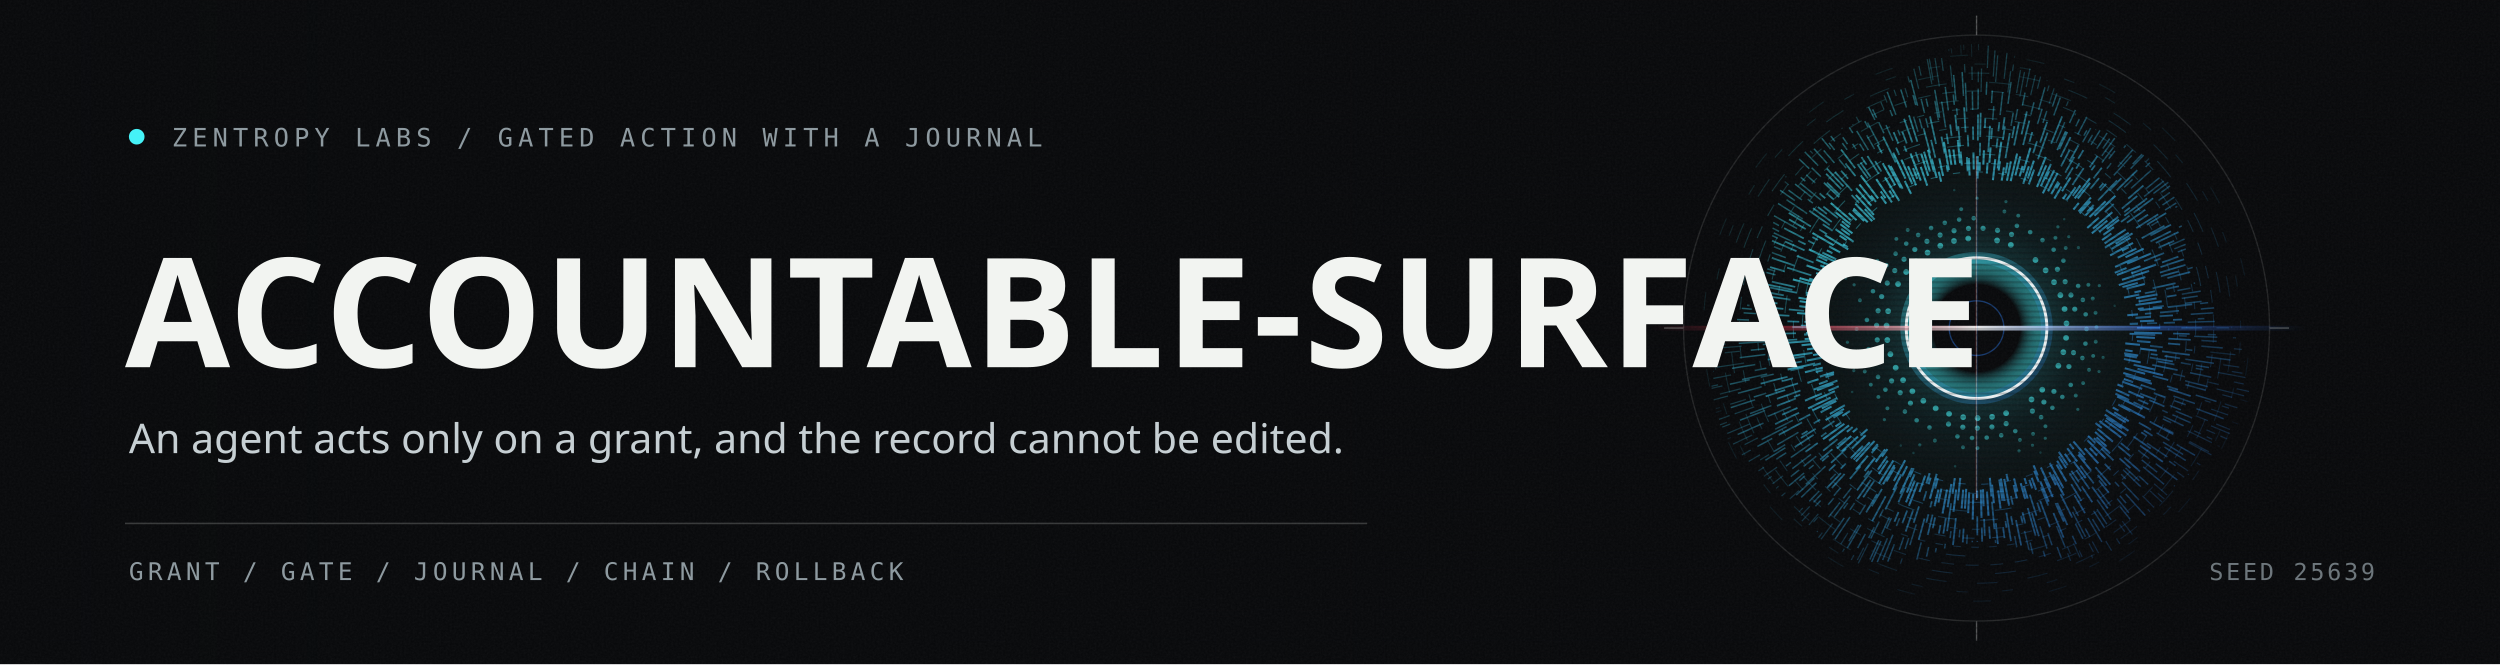
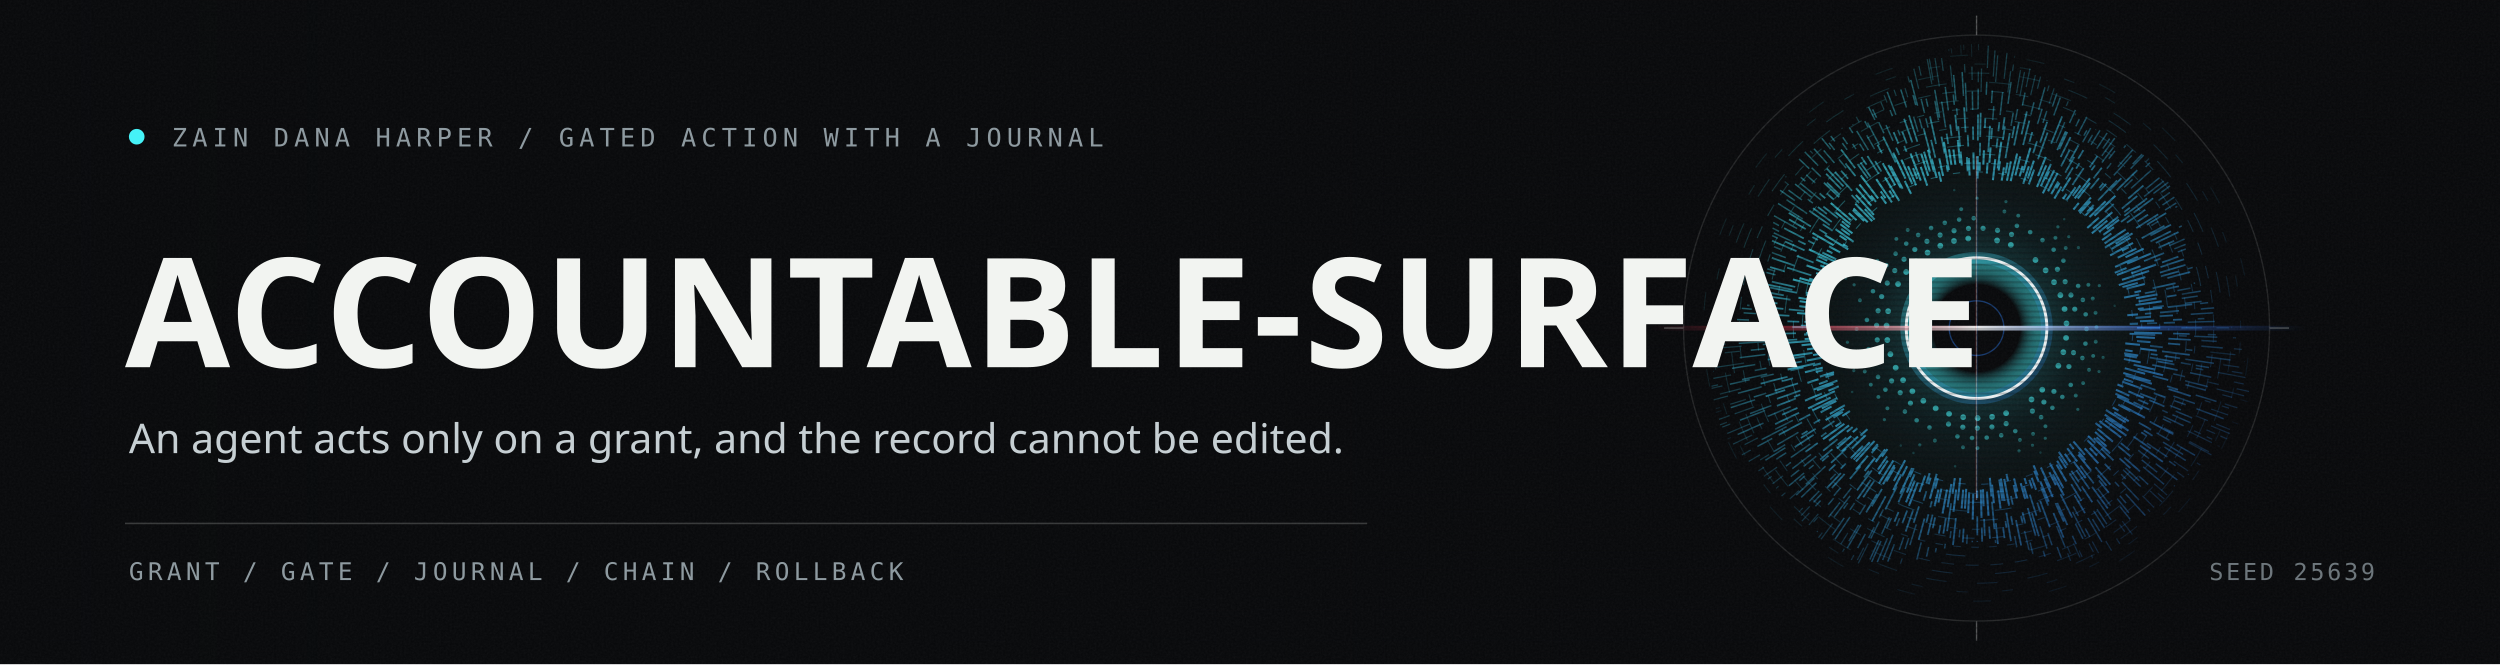
<svg xmlns="http://www.w3.org/2000/svg" viewBox="0 0 1280 340" width="1280" height="340" role="img" aria-label="accountable-surface: An agent acts only on a grant, and the record cannot be edited.">
  <defs>
    <radialGradient id="halo">
      <stop offset="0" stop-color="#45F2F7" stop-opacity="0.34" />
      <stop offset="0.4" stop-color="#45F2F7" stop-opacity="0.08" />
      <stop offset="1" stop-color="#07080A" stop-opacity="0" />
    </radialGradient>
    <radialGradient id="core">
      <stop offset="0" stop-color="#FFFFFF" />
      <stop offset="0.36" stop-color="#FFFFFF" stop-opacity="0.92" />
      <stop offset="0.74" stop-color="#45F2F7" stop-opacity="0.6" />
      <stop offset="1" stop-color="#45F2F7" stop-opacity="0" />
    </radialGradient>
    <radialGradient id="pupil">
      <stop offset="0" stop-color="#07080A" />
      <stop offset="0.62" stop-color="#07080A" />
      <stop offset="1" stop-color="#45F2F7" stop-opacity="0.3" />
    </radialGradient>
    <linearGradient id="ray" x1="0" y1="0" x2="1" y2="1">
      <stop offset="0" stop-color="#45F2F7" />
      <stop offset="1" stop-color="#2261BF" />
    </linearGradient>
    <linearGradient id="flare" x1="0" y1="0" x2="1" y2="0">
      <stop offset="0" stop-color="#FF3B57" stop-opacity="0" />
      <stop offset="0.22" stop-color="#FF3B57" stop-opacity="0.42" />
      <stop offset="0.5" stop-color="#FFFFFF" stop-opacity="0.9" />
      <stop offset="0.78" stop-color="#3B7BFF" stop-opacity="0.42" />
      <stop offset="1" stop-color="#3B7BFF" stop-opacity="0" />
    </linearGradient>
    <linearGradient id="veil" x1="0" y1="0" x2="1" y2="0">
      <stop offset="0" stop-color="#07080A" stop-opacity="0.96" />
      <stop offset="0.4" stop-color="#07080A" stop-opacity="0.86" />
      <stop offset="0.64" stop-color="#07080A" stop-opacity="0" />
    </linearGradient>
    <pattern id="scan" width="4" height="3" patternUnits="userSpaceOnUse">
      <rect width="4" height="1" fill="#07080A" />
    </pattern>
    <filter id="grain" x="0" y="0" width="100%" height="100%">
      <feTurbulence type="fractalNoise" baseFrequency="0.9" numOctaves="3" seed="3070" result="n" />
      <feColorMatrix in="n" type="saturate" values="0" />
    </filter>
  </defs>
  <rect width="1280" height="340" fill="#07080A" />
  <g>
    <circle cx="1012" cy="168" r="80" fill="none" stroke="url(#ray)" stroke-width="0.55" stroke-dasharray="3.74 7.94" stroke-dashoffset="20.59" opacity="0.38" />
    <circle cx="1012" cy="168" r="84.6" fill="none" stroke="url(#ray)" stroke-width="0.55" stroke-dasharray="3.65 10.02" stroke-dashoffset="3.95" opacity="0.37" />
    <circle cx="1012" cy="168" r="89.2" fill="none" stroke="url(#ray)" stroke-width="0.55" stroke-dasharray="6.87 11.02" stroke-dashoffset="24.11" opacity="0.36" />
    <circle cx="1012" cy="168" r="93.8" fill="none" stroke="url(#ray)" stroke-width="0.55" stroke-dasharray="8.68 14.21" stroke-dashoffset="8" opacity="0.35" />
    <circle cx="1012" cy="168" r="98.4" fill="none" stroke="url(#ray)" stroke-width="0.55" stroke-dasharray="9.12 12.54" stroke-dashoffset="29.68" opacity="0.33" />
    <circle cx="1012" cy="168" r="103" fill="none" stroke="url(#ray)" stroke-width="0.55" stroke-dasharray="3.89 7.44" stroke-dashoffset="9.73" opacity="0.32" />
    <circle cx="1012" cy="168" r="107.6" fill="none" stroke="url(#ray)" stroke-width="0.55" stroke-dasharray="5.83 9.03" stroke-dashoffset="8.26" opacity="0.3" />
    <circle cx="1012" cy="168" r="112.2" fill="none" stroke="url(#ray)" stroke-width="0.55" stroke-dasharray="3.89 5.33" stroke-dashoffset="9.34" opacity="0.27" />
    <circle cx="1012" cy="168" r="116.8" fill="none" stroke="url(#ray)" stroke-width="0.55" stroke-dasharray="10.02 32.73" stroke-dashoffset="24.56" opacity="0.25" />
    <circle cx="1012" cy="168" r="121.4" fill="none" stroke="url(#ray)" stroke-width="0.55" stroke-dasharray="6.54 6.04" stroke-dashoffset="11.62" opacity="0.23" />
    <circle cx="1012" cy="168" r="126" fill="none" stroke="url(#ray)" stroke-width="0.55" stroke-dasharray="10.74 21.76" stroke-dashoffset="17.26" opacity="0.2" />
    <circle cx="1012" cy="168" r="130.6" fill="none" stroke="url(#ray)" stroke-width="0.55" stroke-dasharray="10.56 15.5" stroke-dashoffset="14.03" opacity="0.17" />
    <circle cx="1012" cy="168" r="135.2" fill="none" stroke="url(#ray)" stroke-width="0.55" stroke-dasharray="5.67 17.62" stroke-dashoffset="15.94" opacity="0.14" />
    <circle cx="1012" cy="168" r="139.8" fill="none" stroke="url(#ray)" stroke-width="0.55" stroke-dasharray="9.27 30.11" stroke-dashoffset="24.17" opacity="0.11" />
    <path d="M1148.95 185.15L1149.47 185.21M1147.17 204.61L1150.74 205.57M1142.74 215.93L1146.01 217.13M1135.38 228.06L1136.53 228.62M886.31 223.99L884.58 224.75M881.34 210.25L878.52 211.17M880.57 208.64L878.54 209.27M997.85 26.21L997.74 25.13M999.25 27.33L999.01 24.71M1004.13 28.17L1003.85 23.19M1005.5 25.58L1005.38 22.95M1009.52 29L1009.41 22.64M1012.98 25.71L1013 22.57M1031.38 29.63L1031.53 28.57" stroke="url(#ray)" stroke-width="0.5" opacity="0.13" />
    <path d="M1134.82 167.89L1141.21 167.88M1143.23 172.92L1144.84 172.98M1143.76 178.58L1147.79 178.91M1131.69 180.28L1144.52 181.59M1138.26 186.75L1146.5 187.97M1142.66 190.18L1148.13 191.11M1135.57 190.7L1149.64 193.29M1143.72 195.54L1148.79 196.6M1130.2 195.5L1135.98 196.85M1145.18 198.99L1151.51 200.46M1134.88 199.08L1148.93 202.64M1137.85 202.08L1142.88 203.45M1139.09 206.81L1145.5 208.77M1128.77 205.03L1131.8 205.99M1137.6 207.83L1141.25 208.99M1132.14 209.47L1140.76 212.45M1124.23 212.89L1130.41 215.37M1134.69 217.08L1141.71 219.89M1132.04 218.02L1141.66 222.03M1129.7 220.06L1134.14 222.02M1136.81 223.2L1140.31 224.75M1123.38 220.55L1126.8 222.16M1129.83 223.59L1132.59 224.9M1120.09 220.62L1132.45 226.63M1120.96 226.01L1130.95 231.33M1120.6 226.62L1132.25 232.91M1124.81 236.98L1126.61 238.09M1112.99 236.19L1120.3 241.12M1120.15 242.76L1120.64 243.1M1114.72 241.74L1118.33 244.33M1113.01 248.56L1113.54 248.99M1102.93 247.67L1109.51 253.44M1104.82 252.53L1108.16 255.57M1100.85 251.35L1106.92 257.04M1096.98 253.87L1102.84 259.8M1099.62 260.75L1100.83 262.03M1095.46 269.2L1095.47 269.2M1086.64 266.88L1091.76 273.66M1085.23 268.6L1087.84 272.19M1083.63 275.76L1085.4 278.42M1078.18 277.05L1081.15 281.94M1071.26 277.24L1074.47 283.16M1069.58 278.31L1071.81 282.59M1070.79 284.37L1071.52 285.8M1064.55 281.9L1066.07 285.19M1061.68 278.17L1064.97 285.45M1058.44 279.72L1060.03 283.53M1058.62 283.28L1060.18 287.14M984.2 285.83L984.16 286.02M973.93 285.85L973.02 288.65M956.52 278.29L951.4 288.46M954.21 280.42L950.97 286.72M949.16 284.25L947.85 286.67M944.3 280.97L943.34 282.57M946.1 272.87L942.49 278.61M938.28 268.07L932.35 276.13M933.01 272.74L931.08 275.3M930.65 271.87L930.26 272.36M930.66 264.81L928.51 267.37M930.93 263.16L926.16 268.76M926.35 262.66L922.56 266.85M926.63 259.25L922.19 263.99M923.06 260.07L921.03 262.17M921.04 251.19L916.33 255.5M914.13 252.26L912.15 253.96M910.63 249.02L909.36 250.03M912.87 243.61L907.54 247.67M907.12 243.86L905.11 245.31M909.88 239.17L903.12 243.89M903.18 239.23L900.35 241.08M905.71 232.73L901.17 235.49M901.12 232.85L895.31 236.25M896.38 230.43L891.86 232.87M890.45 231.07L890.35 231.12M900.04 224.21L893.24 227.62M897.14 222.72L887.35 227.39M896.14 216.97L884.38 221.94M885.93 217.08L881.78 218.7M884.19 216.2L880.66 217.53M898.16 208.33L888.16 211.88M885.56 212.79L880.16 214.71M893.9 204.52L885.85 207.01M884.73 202.76L877.41 204.75M891.32 199.02L880.58 201.78M881.88 197.58L876.33 198.84M879.62 197.03L876.26 197.77M886.32 192L877.25 193.73M877.41 190.14L877.14 190.18M893 185.89L879.08 187.98M879.3 184.58L877.57 184.8M890.8 179.85L883.05 180.61M879.32 180.97L878.96 181.01M891.72 177.26L879.16 178.22M883.43 176.21L882.42 176.28M884.5 171.64L882.91 171.69M886.8 167.29L885.69 167.29M915.9 94.63L913.77 93M914.63 90.71L914.19 90.37M928.14 78.65L926.81 77.24M943.26 65.87L943.03 65.53M948.79 63.98L948.51 63.52M951.88 62.45L950.4 59.84M964.64 56.14L962.99 52.24M966.15 52.45L964.62 48.61M970.85 49.13L969.75 45.97M976.77 49.78L975.37 45.1M977.7 42.21L976.84 39.05M982.37 45.5L979.87 35.17M983.59 38.75L982.5 33.78M989.1 43.1L986.75 30.23M989.73 41.08L987.81 30.1M992.95 44.27L990.71 29.76M994.92 36.34L994.07 29.78M999.68 44.51L998.58 33.47M1006.03 37.1L1005.83 32.79M1009.74 40.97L1009.61 34.1M1012.86 42.12L1012.9 36.67M1014.31 47.1L1014.54 35.09M1017.52 34.81L1018 23.37M1020.54 39.26L1021.43 25.84M1021.77 41.94L1022.83 28.36M1026.12 40.37L1027.6 27.08M1028.03 47.3L1029.5 36.27M1030.43 36.41L1030.9 33.04M1032.49 47.62L1034.49 35.87M1034.18 49.43L1036.54 36.83M1037.41 44.59L1039.37 35.06M1039.69 48.75L1042.08 38.48M1043.16 45.49L1044.76 39.2M1048.02 41.21L1048.09 40.96M1048.25 46.66L1049.11 43.78M1049.15 53.11L1051.73 45.14M1057.95 54.29L1058.96 51.79M1062.4 58.98L1062.83 58.04M1098.61 82.87L1100.31 81.19" stroke="url(#ray)" stroke-width="0.64" opacity="0.27" />
    <path d="M1116.86 167.91L1127.39 167.9M1130.38 171.31L1134.52 171.42M1115.59 171.88L1119.61 172.03M1123.39 172.18L1135.28 172.62M1127.13 174.33L1134.96 174.76M1127.08 177.24L1138.06 178.12M1119.34 179.01L1122.53 179.34M1129.61 182.73L1142.03 184.28M1118.87 183.87L1133.56 186.05M1116.52 185.74L1121.73 186.63M1124.23 187.05L1131.02 188.2M1124.21 188.62L1128.07 189.33M1121.28 190.85L1132.19 193.13M1112.71 191.43L1118.75 192.84M1118.74 195L1130.45 197.96M1118.92 196.96L1129.23 199.75M1124.21 202.27L1134.84 205.51M1112.79 202.79L1123.81 206.6M1113.23 205.11L1119.11 207.27M1124.59 209.28L1138.49 214.37M1110.96 207.59L1116.66 209.87M1113.92 210.47L1122.38 214M1107.11 210.07L1109.88 211.29M1112.28 212.35L1121.62 216.49M1107.75 213.17L1117.99 218.01M1107.38 214.43L1111.65 216.51M1107.96 219.09L1112.74 221.63M1104.15 221.65L1110.79 225.52M1114.43 227.64L1123.86 233.13M1107.44 226.36L1117.78 232.69M1108.21 228.88L1119.1 235.77M1099.24 226.91L1109.69 233.96M1110.63 236.17L1113.92 238.45M1094.79 230.6L1100.33 234.79M1103.71 237.35L1114.81 245.74M1096.57 235.46L1104.47 241.75M1097.32 239.04L1108.01 247.95M1095.28 243.84L1099.89 248.04M1088.31 239.59L1095.39 246.22M1087.03 240.47L1096.05 249.18M1086.05 242.83L1088.38 245.18M1086.35 246.7L1095.18 256.05M1082.84 246.71L1085.02 249.13M1088.37 252.86L1098.39 263.98M1085.35 253.82L1088.57 257.59M1083.99 255.29L1089.97 262.54M1085.45 259.43L1090.64 265.88M1074.2 250.4L1080.59 258.87M1073.66 255.79L1080.92 266.13M1073.65 260.74L1078.71 268.36M1071.92 261.55L1077.57 270.37M1071.34 265.77L1075.06 271.9M1068.97 265.19L1076.16 277.45M1061.53 259.31L1064.16 264.16M1067.62 270.53L1069.95 274.84M1061.12 262.1L1067.77 274.84M1062.62 268.2L1066.51 275.9M1061.05 274.3L1063.03 278.61M1052.98 269.34L1057.38 280.22M1053.27 280.03L1055.41 285.83M1048.48 272.92L1050.67 279.23M1044.43 269.45L1048.08 280.89M1046.15 282.03L1047.06 285.08M1039.38 277.76L1040.81 283.5M1036.56 271.84L1038.82 281.4M1031.53 274.48L1032.59 280.21M1021.62 276.47L1021.76 278M1012.39 276.97L1012.39 277.48M1009.81 276.85L1009.8 277.64M1007.22 273.66L1007 278.42M1003.47 271.12L1003.14 275.14M998.91 271.93L998.46 275.5M995.99 278.4L995.63 280.84M991.35 280.63L990.94 282.83M987.47 280.1L986.39 285.04M983.66 277.69L981.39 286.47M981.11 268.48L977.84 279.12M977.25 275.58L975.46 281.1M974.66 275.13L972.43 281.54M969.9 278.67L966.52 287.55M972.59 265.3L970.94 269.36M969.16 273.76L963.91 286.71M966.34 275.62L961.17 287.79M968.38 265.2L965.94 270.63M963.09 276.99L958.29 287.69M967.44 264.67L963.35 273.54M961.99 276.51L957.42 286.42M962.15 267.09L957.82 275.7M964.26 260.88L962.18 264.92M959.6 269.94L956.76 275.46M955.05 273.35L951.13 280.59M952.8 268.67L945.81 280.57M951.62 268.76L946.65 277.05M955.22 258.35L951.99 263.49M947.21 264.67L939.51 276.16M949.5 257.63L947.12 261.05M944.24 265.18L938.11 273.96M946.02 257.57L943.93 260.41M947.23 253.89L938.99 264.81M947.91 249.84L943.7 255.2M942.12 257.22L936.19 264.79M938.84 255.07L935.97 258.49M942.29 249.82L938.94 253.75M932.14 256.27L929.5 259.18M932.78 252.68L928.52 257.23M939.89 242.65L937.08 245.55M931.44 251.39L926.36 256.65M930 247.15L922.23 254.65M929.03 244.81L919.67 253.48M934.67 238.72L924.6 247.93M924.13 243.64L921.27 246.1M928.57 238.1L926.15 240.13M923.69 242.2L915.93 248.72M929.92 233.6L923.43 238.79M921.2 240.58L916.88 244.02M927.24 232.65L917.66 239.96M916.96 236.74L914.4 238.6M926.88 227.32L916.86 234.31M914.56 231.78L909.49 235.1M914.12 229.23L903.89 235.62M914.04 227.66L908.03 231.32M920.8 221.34L909.93 227.7M907.37 224.5L899.75 228.61M914.74 218.47L901.95 225.1M917.93 215.23L908.93 219.75M902.91 216.59L889.66 222.49M916.85 208.21L904.99 213.23M903.74 210.15L890.86 215.16M906.98 207.6L895.99 211.75M898.58 204.68L886.14 208.7M904.31 201.3L897.92 203.28M901.97 198.05L889.77 201.38M908.11 191.61L901.47 193.12M895.84 194.4L885.7 196.71M904.82 191.51L891.94 194.33M904.37 188.55L898.41 189.69M898.71 186.63L886.77 188.6M903.88 181.51L890.7 183.16M903.51 178.61L896.41 179.3M907.65 176.03L902.51 176.43M903.72 174.92L890.23 175.78M894.55 172.4L884.06 172.8M903.2 171.11L892.54 171.41M895.32 166.41L887.63 166.3M895.47 163.84L889.35 163.62M898.99 160.56L892.74 160.15M909.07 159.32L903.88 158.88M896.92 158.29L891.78 157.86M895.77 156.43L894.48 156.3M900.75 151.04L898.32 150.67M909.05 140.73L904.4 139.5M909.01 138.85L904.85 137.67M914.3 131.91L907.2 129.29M911.73 127.69L908.27 126.3M910.25 121.97L907.3 120.63M917.92 123.81L908.15 119.22M910.9 118.45L907.58 116.82M910.86 115.47L907.87 113.92M920.13 117.04L908.31 110.48M922.98 112.1L910.35 104.17M925.29 109.39L914.71 102.23M918.96 102.71L911.42 97.42M922.59 102.41L915.72 97.38M928.2 104.02L925.57 102.01M927.54 100.97L919.05 94.22M932.35 102.49L921.81 93.82M924.34 92.77L921.97 90.74M929.4 93.64L924.8 89.5M926.34 86.35L921.16 81.41M932.3 90.47L927.57 85.87M930.93 84.83L924.04 77.76M935.48 83.58L928.74 76.14M939.24 83.42L933.75 77.03M945.24 86.11L941.55 81.58M937.25 76.3L932.75 70.78M939.33 76.76L936.46 73.15M939.46 72.39L937.36 69.62M945.73 76.67L943.28 73.29M945.94 73.77L943.5 70.29M950.28 76.3L948.51 73.66M954.37 77.11L952.14 73.61M948.63 68.07L946.84 65.24M956.6 76.83L950.62 67M959.75 76.28L955.74 69.23M956.33 64.99L954.76 62.08M962.23 74.22L956.17 62.8M959.94 61.34L956.72 54.74M964.58 68.21L961.92 62.62M960.82 60.3L958.78 56M969.24 72.15L965.63 64.06M972.87 69.4L971.71 66.47M968.93 59.47L967.7 56.37M970.68 58.72L966.26 47.02M976.12 55.03L973.18 45.77M982.02 67.41L979.74 59.74M984.12 65.77L982.72 60.64M980.86 53.82L979.44 48.6M981.82 54.16L978.3 40.92M987.16 65.32L985.99 60.48M985.36 57.89L983.61 50.63M987.08 54.65L986.18 50.52M992.48 61.51L990.66 51.57M993.11 60.32L990.58 45.93M996.17 65.23L994.13 51.95M997.54 56.55L995.98 44.49M1000.59 53.68L1000.06 48.38M1002.11 58.95L1001.79 55.39M1001.44 51.51L1000.25 38.39M1005.31 49.15L1004.62 36.83M1006.94 57.18L1006.27 42.34M1010.01 56.33L1009.84 46.85M1012.77 55.9L1012.84 45.36M1016.95 48.62L1017.23 41.91M1019.64 52.75L1020.07 46.31M1020.26 61.5L1020.82 54.28M1024.07 58.9L1025.37 47.22M1028.09 53.13L1029.66 41.92M1029.63 64.41L1030.77 57.7M1031.95 61.36L1032.99 55.83M1035.45 54.1L1036.82 47.43M1039.8 58.7L1041.41 52.37M1043.77 56.2L1047.01 44.76M1043.2 63.55L1045.55 55.7M1045.98 62.91L1047.95 56.84M1050.82 54.59L1053.13 47.84M1051.54 59.12L1054.88 49.94M1052.61 73.17L1057.14 62.58M1059.6 62.97L1062.62 56.3M1062.81 64.68L1064.6 61.03M1063.8 68.84L1068.5 59.85M1066.9 69.5L1068.46 66.69M1066.3 72.84L1070.41 65.63M1068.99 73.05L1071.37 69.08M1072.91 66.5L1073.04 66.3M1070.61 74.1L1075.23 66.7M1073.51 76.09L1078.85 68.12M1076.63 76.03L1080.16 71.02M1076.15 79.78L1082.74 70.73M1076.18 83.21L1082.11 75.36M1079.68 81.32L1082.82 77.3M1078.7 86.35L1080.92 83.63M1087.37 75.74L1088.36 74.52M1084.34 85.39L1091.92 76.74M1082.25 89.8L1091.42 79.59M1091.93 84L1096.76 78.92M1090.85 86.37L1097.53 79.45M1087.56 95.95L1091.85 91.85M1098.55 85.47L1100.74 83.38M1091.07 96.48L1101.36 87.18M1098.87 96.55L1105.7 90.94M1097.82 100.57L1107.83 92.7M1102.55 99.1L1110.18 93.3M1106.62 98.45L1111.04 95.2M1105.13 102.68L1111 98.56M1107.18 104.98L1113.28 100.94M1108.48 107.55L1114.26 103.93M1113.77 106.21L1114.74 105.62M1101.52 115.46L1105.12 113.34M1115.08 107.5L1115.14 107.46M1115.65 116.35L1117.06 115.65M1110.62 125.78L1118.51 122.4M1113.28 127.42L1119.03 125.11M1115.03 129.02L1119.14 127.46M1120.24 137.61L1122.67 136.93M1123.14 145.03L1123.88 144.88M1114.85 148.75L1121.52 147.5M1117.08 150.65L1126.75 149.05M1117.04 152.77L1125.24 151.59M1118.79 155.31L1127.23 154.3M1126.44 155.41L1130.55 154.96M1126.81 158.21L1133.65 157.63M1121.64 160.9L1133.22 160.15M1125.22 163.24L1128.62 163.1M1120.13 164.99L1133.94 164.6" stroke="url(#ray)" stroke-width="0.78" opacity="0.41" />
    <path d="M1112.62 170.81L1121.08 171.05M1110.22 173.4L1121.69 174.03M1110.01 175.87L1116.25 176.37M1100.78 177.11L1107.33 177.78M1106.95 179.89L1121.14 181.67M1101.17 181.24L1104.61 181.75M1108.27 182.29L1116.15 183.46M1100.67 183.05L1112.5 185.06M1104.65 185.02L1113.3 186.61M1101.94 186.8L1114.96 189.52M1102.19 192.43L1110.13 194.58M1109.51 197.78L1115.15 199.5M1110.26 199.16L1121.62 202.77M1096.11 197.03L1103.57 199.61M1102.74 201.27L1108.49 203.37M1095.69 201.48L1103.94 204.78M1100.43 204.85L1108.21 208.09M1094.69 204.57L1099.9 206.88M1092.36 205.91L1100.53 209.77M1100.61 215.83L1112.77 222.39M1095.06 216.36L1101.38 220.04M1097.61 220.35L1102.12 223.11M1096.31 221.36L1099.21 223.19M1092.34 223.53L1101.18 229.65M1095.68 228.07L1107.38 236.47M1085.83 226.89L1090.27 230.43M1084.49 228.36L1090.78 233.6M1087.64 234.28L1095.67 241.32M1085.19 234.65L1090.76 239.72M1075.84 229.66L1082.09 235.7M1077.63 237.47L1080.65 240.66M1072.88 239.23L1080.5 248.15M1073.96 243.12L1078.53 248.66M1074.66 245.99L1079.77 252.36M1065.14 238.39L1072.01 247.49M1071.14 249.24L1079.2 260.32M1063.04 240.67L1069.82 250.33M1060.54 241.02L1064.43 246.88M1065.87 249.03L1071.27 257.16M1059.59 242.3L1065.51 251.55M1060.47 247.87L1065.69 256.46M1062.13 253.52L1067.52 262.72M1054.94 252.99L1060.99 264.98M1053.29 257.49L1058.51 268.8M1052.41 257.6L1056.69 267.09M1051.34 262.65L1056.59 275.27M1044.93 249.44L1048.75 258.87M1044.58 256.43L1049.56 269.96M1043.06 257.35L1044.74 262.19M1039.25 253.26L1042.7 264.05M1040.38 262.79L1043.9 274.53M1038.2 260.1L1042.22 274.2M1035.52 262.29L1036.95 268.02M1034.73 264.09L1035.6 267.77M1029.63 253.93L1030.57 258.48M1032.18 266.33L1034.85 279.36M1029.66 264.27L1030.48 268.73M1027.26 262.49L1029.62 277.05M1026.81 266.77L1027.33 270.24M1025.55 269.85L1026.3 275.53M1021.86 267.83L1022.92 278.55M1019.88 256.88L1021.13 270.94M1018.46 269.61L1018.85 275.85M1015.87 265.7L1016.21 274.31M1014.67 270.08L1014.86 277.31M1012.35 264.33L1012.38 274.07M1005.39 270.6L1004.94 277.69M1001.43 265.28L999.93 279.11M998.98 257.73L996.92 271.96M996.26 265.36L994.97 273.28M993.51 268.84L992.7 273.22M990.8 264.85L989.57 270.49M989.48 263.49L987.02 273.91M989.1 256.64L988.29 259.76M987.37 263.33L986.25 267.67M985.35 265.48L982.37 276.38M986.32 251.53L984.84 256.36M982.52 259.25L979.78 267.73M979.5 261.26L975.7 272.14M976.49 261.35L974 267.9M972.05 262.14L969.93 267.16M975.28 249.83L971.98 257.19M971.24 249.03L965.31 260.81M965.45 254.11L958.58 266.81M963.58 250.34L958.35 259.24M961.1 252.93L955.48 262.32M959.61 246.16L953.95 254.61M957.82 245.7L950.97 255.52M958.39 240.78L950.8 251.08M956.89 241.08L954.4 244.38M952.55 238.75L947.12 245.21M944.44 242.67L937.93 249.86M942.54 242.24L935.5 249.77M945.07 237.29L942.45 239.99M939.73 237.76L936.42 240.95M945.19 229.84L937.47 236.99M936.2 233.26L932.91 236.08M945.33 224.02L940.85 227.79M938.21 230L931.94 235.27M940.8 224.91L933.44 230.79M930.69 226.81L924.38 231.37M935.14 221.57L932.38 223.49M939.22 215.64L933.12 219.63M928.59 222.59L918.9 228.93M929.65 219.51L922.08 224.24M925.46 220.7L922.44 222.54M931.96 214.81L928.61 216.77M922.64 216.25L910.74 222.68M926.87 212.17L921.19 215.12M921.13 211.3L908.87 217.14M920.31 208.84L912.48 212.33M919.49 204.02L909.78 207.8M921.71 202.05L918.53 203.25M921.85 199.94L909.79 204.21M914.01 199.69L904 202.93M920.59 196.27L908.62 199.97M918.04 193.66L912.2 195.25M915.26 192.87L901.46 196.41M923.42 188.13L916.69 189.66M922.54 185.08L915.49 186.43M923.74 182.52L909.78 184.81M910.92 183.2L905.04 184.08M915.43 180.07L911.42 180.57M916.44 177.34L910.17 177.95M920.19 173.86L913.42 174.3M912.84 171.72L899.31 172.22M919.56 170.64L909.18 170.94M909.04 167.42L895.82 167.34M911.37 166.63L907.88 166.58M921.23 164.76L915.17 164.54M909.41 164.34L900.67 164.02M916.18 161.69L910.16 161.3M923.68 159.2L915.86 158.43M913.1 158.15L898.27 156.67M910.07 155.33L901.61 154.28M916.73 153.48L906.93 151.98M913.28 151.16L900.63 149.01M919.88 149.9L906.31 147.23M917.71 148.37L903.93 145.51M919.16 146.93L907.18 144.21M913.88 138.99L906.29 136.74M927.41 141L914.98 137.03M918.85 136.03L907.17 132.02M928.53 134.44L919.96 131M919.83 128.6L907.3 123.24M923.92 128.15L913.96 123.65M924.47 125.1L920.71 123.26M928.88 124.83L925.82 123.24M923.55 122.06L913.5 116.84M930.8 122.95L927.96 121.38M924.55 117.31L915.97 112.33M927.2 115.96L915.84 108.99M935.42 119.91L931.44 117.42M938.29 118.17L933.25 114.77M936.8 115.23L926.36 107.91M937.87 113.62L928.26 106.58M935.35 109.48L930.74 105.96M941.03 111.67L933.54 105.73M934.54 101.52L931.62 99.02M938.96 102.25L935.39 99.04M941.65 100.94L933.82 93.48M942.04 99.94L935.35 93.44M942.69 96.89L934.97 88.97M951.87 103.94L948.01 99.82M943.89 95.44L935.33 86.32M948.25 97.67L939.49 88.01M946.22 91.53L942.63 87.36M950.04 90.2L944.88 83.73M949.87 86.12L942.63 76.57M956.37 91.32L951.06 84.01M957.82 90.72L952.55 83.2M955.72 84.38L953.06 80.43M961.91 89.01L956.12 79.87M963.27 87.82L960.05 82.52M963.64 78.52L961.26 74.12M970.6 83.17L964.14 69.93M972.43 79.29L970.75 75.54M971.97 73.46L969.52 67.68M976.16 77.69L974.97 74.7M976.24 73.42L973.99 67.47M982.57 82.98L980.78 77.82M979.08 72.91L974.88 60.79M981.72 72.66L977.41 59.06M988.3 78.63L984.88 65.72M990.89 80.73L988.69 71.62M991.27 73.69L988.18 59.63M995.62 78.66L994.02 69.9M997.47 73.68L996.67 68.42M999.26 69.76L998.47 63.71M1001.92 66.98L1001.1 58.73M1003.58 75.1L1002.63 64.63M1006.36 67.73L1005.64 54.93M1007.76 75.05L1007.48 69.02M1010.28 71.57L1010.16 64.79M1012.66 71.99L1012.75 58.6M1013.69 79.74L1013.81 73.07M1013.87 70.17L1014.11 57.71M1016.25 65.57L1016.47 60.31M1017.97 77.89L1018.87 64.37M1019.5 71.21L1019.94 65.58M1022.2 75.86L1022.75 70.87M1023.16 67.2L1023.67 62.57M1025.47 66.57L1026.34 60.01M1025.5 71.64L1026.47 64.69M1026.8 81.03L1029 68.13M1030.21 70.67L1031.35 64.56M1031.25 74.47L1033.68 62.71M1035.03 68.83L1037.76 57.06M1035.84 74.27L1039.02 61.76M1039.08 72.68L1040.52 67.61M1040.97 78.42L1042.96 72.26M1044.52 73L1048.14 62.42M1043.39 81.57L1048.37 67.86M1050.18 73.52L1055.8 59.62M1053.31 76.85L1057.67 67.23M1054.39 76.3L1058.43 67.56M1055.07 80.4L1060.11 70.17M1055.27 85.16L1059.62 76.85M1059.5 82.77L1064.14 74.45M1057.42 88.39L1062 80.36M1057.72 91.82L1061.37 85.74M1064.02 81.33L1066.69 76.88M1062.97 86.34L1064.68 83.6M1061.06 94.71L1066.83 86.08M1069.88 85.64L1073.87 79.96M1070.76 87.2L1072.66 84.6M1071.87 91.32L1076.13 85.87M1070.25 96.7L1074.72 91.21M1074.79 96.3L1076.88 93.91M1075.3 97.53L1078.4 94.09M1074.19 102.64L1083.94 92.4M1079.99 97.62L1086.13 91.26M1083.78 97.44L1094.28 87.12M1077.63 108.64L1082.26 104.46M1089.63 101.68L1097.45 95M1086.37 106.83L1094.28 100.33M1087.58 108.61L1090.5 106.32M1087.66 110.44L1099.31 101.57M1085.94 113.65L1090.34 110.42M1092.42 108.89L1102.42 101.54M1088.96 114.02L1098.42 107.38M1094.41 113.43L1099.81 109.86M1093.74 116.79L1105 109.73M1099.21 115.05L1109.06 109.07M1096.54 121.96L1108.2 115.61M1101.04 120.61L1111.55 115.01M1101.03 123.64L1111.5 118.41M1103.79 124.35L1115.39 118.83M1105.12 126.84L1113.14 123.3M1097.73 133.65L1107.99 129.54M1103.06 133.54L1106.16 132.37M1106.94 134.39L1115.34 131.42M1106.2 136.74L1118.25 132.73M1105.84 139.57L1118.99 135.59M1106.37 141.5L1115.53 138.93M1109.72 142.33L1121.38 139.26M1102.09 147.63L1113.87 144.96M1098.13 150.2L1103.32 149.13M1109.06 147.94L1115.59 146.59M1109.57 151.89L1114.34 151.1M1102.21 157.28L1107.9 156.6M1109.99 157.22L1122.42 155.85M1098.19 160.65L1101.45 160.37M1105.95 159.99L1115.66 159.16M1105.71 161.93L1112.55 161.49M1112.59 163.77L1117.2 163.58M1099.27 165.57L1104.44 165.42M1107.85 165.33L1113.61 165.17" stroke="url(#ray)" stroke-width="0.92" opacity="0.55" />
    <path d="M1094.11 167.93L1105.97 167.92M1092.67 170.25L1106.96 170.65M1090.32 170.94L1103.5 171.43M1093.75 172.5L1103.32 173.02M1094.14 174.6L1101.07 175.15M1088.14 175.81L1095.65 176.58M1095.99 178.52L1104.28 179.55M1088.1 179.3L1091.91 179.86M1087.56 180.83L1094.77 182.05M1087.81 181.93L1094.08 183.08M1087.45 183.77L1096.05 185.57M1092.4 186.71L1103.48 189.29M1094.39 188.84L1107.51 192.16M1087.86 188.55L1098.32 191.38M1087.12 190.94L1101.16 195.23M1088.25 192.18L1101.76 196.47M1087.52 194.07L1092.15 195.67M1086.55 195.33L1096.81 199.09M1084.13 196.85L1087.17 198.07M1089.73 200.39L1097.6 203.67M1083.36 199.56L1090.22 202.6M1083.05 201.52L1090.1 204.85M1083.98 203.04L1096.99 209.37M1085.93 207.36L1098.22 213.9M1084.52 207.14L1090.83 210.55M1081.74 208.6L1084.68 210.32M1082.45 211.08L1089.93 215.66M1078.24 209.92L1088.42 216.36M1077.62 212.31L1089.79 220.53M1078.41 213.9L1086.54 219.53M1077.84 215.27L1088.72 223.08M1074.9 215.56L1086.04 223.99M1072.88 216.56L1076.09 219.12M1073.88 219.53L1081.81 226.13M1072.68 221.17L1077.97 225.81M1073.41 223.92L1078.59 228.64M1072.09 224.36L1080.34 232.1M1069.08 223.14L1072.63 226.56M1068.76 225.35L1078.07 234.77M1069.96 229.35L1073.67 233.28M1067.35 229.5L1074.37 237.3M1061.56 225.98L1067.44 232.86M1064.28 231.39L1067.73 235.57M1059.64 227.3L1061.74 229.91M1064.04 232.78L1070.57 240.91M1058.42 229.49L1063.56 236.3M1061.86 236.5L1067.9 244.79M1057.18 232.32L1060.12 236.52M1054.09 231.31L1058.64 238.16M1054.08 233.7L1057.89 239.65M1053.24 235.95L1055.85 240.26M1052.95 237.85L1058.06 246.57M1049.48 237.09L1056.45 249.94M1051.18 243.07L1056.72 253.68M1049.27 241.78L1052.61 248.38M1044.92 239.36L1049.83 249.99M1046.75 245.04L1051.01 254.51M1041.2 238.25L1043.38 243.49M1044.61 246.44L1048.93 256.85M1041.53 241.03L1043.85 246.77M1040.23 244.62L1042.48 250.74M1039.01 245.69L1040.52 250.04M1036.54 244.79L1037.5 247.78M1036.2 248.82L1038.16 255.35M1034.59 247.38L1036.9 255.52M1031.2 244.98L1032.88 251.71M1031.01 248.36L1032.64 255.25M1027.32 242.65L1028.08 246.36M1026.16 245.19L1028.68 258.91M1024.44 245.02L1026.29 256.45M1023.62 245.51L1025.26 256.4M1023.05 251.06L1024.29 260.38M1019.92 248.17L1020.86 257.65M1018.8 244.64L1019.64 254.16M1017.32 251.71L1018.11 264.08M1015.27 250.5L1015.61 259.19M1014.16 250.71L1014.54 265.16M1012.3 251.22L1012.31 255.03M1010.3 252.77L1010.03 266.03M1008.19 252.04L1007.71 262.75M1006.7 250.27L1006.05 260.42M1005.15 250.74L1004.36 260.33M1003.67 244.69L1002.42 256.17M1001.59 250.63L1000.16 262.04M1000.86 244.8L999.69 252.85M999.1 247.77L997.17 259.71M996.85 250.64L994.59 262.92M994.02 250.16L992.45 257.31M992.51 250.64L990.49 259.2M992.14 244.85L990.78 250.12M991.6 242.62L988.1 255.43M988.46 244.58L987.42 247.95M988 242.29L986.31 247.51M985.7 243.47L982.75 251.93M981.91 247.08L977.4 258.94M980.38 246.06L975.87 257.19M980.23 242.88L976.26 252.24M979.8 239.75L977.79 244.24M978.96 239.68L972.88 252.87M976.44 238.68L973.84 243.85M973.49 242.92L969.36 250.95M975.44 235.63L969.65 246.34M970.14 239.19L965.82 246.53M969.98 238.12L964.11 247.91M969.43 235.74L962.01 247.56M966.55 235.81L961.92 242.73M966.18 233.72L961.44 240.51M966.38 229.94L963.53 233.8M965.19 230.07L960.29 236.56M959.91 234.51L954.74 241.1M961.52 228.08L958.25 231.97M961.41 227.39L958.66 230.61M956.32 233.36L950.2 240.54M959.77 225.73L950.21 236.29M957.33 226.43L949.07 235.27M953.78 228.28L947.61 234.65M955.25 222.78L948.21 229.57M956.14 219.71L952.59 223M951.29 223.52L942.96 231.15M947.85 223.22L940.46 229.59M950.99 219.26L948.65 221.23M948.58 218.69L945.59 221.08M946.71 217.8L936.43 225.64M944.32 216.95L933.37 224.87M942.77 216.25L939.76 218.35M947.16 210.44L943.27 212.98M943.56 210.81L938.71 213.85M944.09 209.36L934.69 215.08M944.58 207.43L936.91 211.92M937.76 208.09L932.14 211.13M940.19 205.26L932.8 209.1M940.69 203.8L927.9 210.22M937.3 203.59L925.75 209.09M939.45 200.31L929.48 204.76M941.44 197.82L936.16 200.05M932.8 201.47L924.17 205.12M938.7 196.54L930.31 199.8M940.78 194.86L928.69 199.42M935.76 195.01L931.32 196.59M938.99 191.61L934.64 193.02M931.09 194.16L925.36 196.02M939.03 190.57L931.77 192.81M933.22 189.51L929.65 190.49M933.26 188.24L924.11 190.59M932.26 186.13L928.17 187.05M929.34 186.13L915.25 189.22M934.95 182.71L925.06 184.6M931.82 181.19L928.28 181.77M928.01 180.63L913.44 182.82M936.19 177.47L925.17 178.85M930.01 176.01L922.4 176.76M927.8 174.48L914.94 175.47M929.95 173.24L923.97 173.62M927.12 171.18L923.67 171.31M933.68 170.24L924.63 170.49M930.22 167.54L917.71 167.47M932.4 166.92L922.03 166.77M927.49 164.98L923.84 164.85M932.01 162.73L926.8 162.39M933.74 161.4L920.11 160.25M933.88 160.22L929.26 159.76M931.67 158.02L921.23 156.72M930.17 155.53L921.42 154.19M932.09 154.37L920.81 152.45M933.77 152.63L924.57 150.82M932.96 151.55L924.74 149.84M930.11 149.41L927 148.71M931.66 146.72L917.94 143.08M930.34 144.89L921.39 142.35M937.82 146.07L926.3 142.66M933.39 142.91L929.87 141.79M936.3 142.02L929.83 139.79M938.7 140.93L924.93 135.84M937.48 138.04L932.01 135.84M939.99 137.22L930.05 132.97M935.57 133.42L931.06 131.38M939.62 134L926.13 127.67M940.17 132.79L933.03 129.29M938.21 129.67L935.33 128.18M942.17 129.26L936.49 126.11M938.81 125.57L928 119.31M946.3 127.68L934.28 120.31M946.08 126.61L943.49 124.98M945.46 123.02L941.83 120.57M949.05 123.82L939.77 117.32M947.13 120.41L942.72 117.18M948.46 119.49L942.22 114.72M946.94 116.36L943.08 113.3M947.52 114.96L939.84 108.65M947.54 112.68L937.35 103.93M950.57 112.7L946.55 109.08M954.45 113.14L948.62 107.58M956.3 113.81L948.99 106.7M958.61 113.23L949.95 104.34M959.81 112.4L954.78 107.04M959.45 110.03L950.16 99.77M958.14 105.39L950.33 96.31M958.9 102.86L952 94.4M960.51 103.34L957.92 100.1M961.63 101.62L952.69 89.83M965.76 104.27L963.05 100.54M965.37 101.49L962.92 97.99M968.67 103.62L960.64 91.7M969.56 101.08L967.34 97.57M972.41 102.86L965.05 90.75M970.35 94.87L963.94 83.62M973.25 96.3L966.84 84.45M974.14 96.67L967.96 85.01M978.47 99.29L975.24 92.67M975.62 91.45L969.31 78.16M979.08 94.2L973.5 81.7M981.05 94.9L976.9 85.1M981.67 91.57L979.49 86.08M983.44 92.47L978.17 78.51M986.75 95.07L983.41 85.41M987.25 90.06L983.61 78.61M988.11 87.82L985.09 77.69M990.17 87.93L987.1 76.69M991.61 91.12L989.01 81.28M993.88 93.08L992.62 87.87M994.88 90.1L992.9 81.09M997.31 87.88L996.69 84.48M997.8 87.08L995.27 72.61M999.14 84.52L997.9 76.44M1001.16 84.43L1000.14 76.54M1003.57 83.55L1002.39 71.67M1004.45 84.77L1003.81 77.61M1007.48 87.72L1007.08 80.51M1008.44 89.89L1008.03 80.89M1010.55 86.78L1010.4 78.05M1012.52 91.39L1012.6 79.94M1013.54 87.67L1013.62 83.06M1015.47 84.36L1015.78 76.96M1017.25 88.84L1017.62 83.31M1018.57 83.32L1019.18 75.45M1020.38 92.25L1021.58 81.4M1022.86 86.25L1024.68 72.53M1023.29 87.41L1023.97 82.56M1024.86 92.47L1026.01 85.69M1026.83 88.75L1027.85 83.27M1027.54 92.52L1029.58 82.62M1029.47 92.76L1032.77 78.55M1031.88 89.83L1034.37 80.07M1034.06 90.35L1035.6 84.93M1035.78 88.38L1039.59 75.63M1035.88 94.15L1038.8 85.13M1038.23 91.36L1041.36 82.23M1038.74 94.38L1041.47 86.85M1043.45 90.17L1047.43 80.32M1042.94 95.74L1047.7 84.63M1044.9 95.4L1050.08 83.96M1047.26 91.72L1049.19 87.56M1045.91 99.04L1051.78 87.1M1048.6 97.95L1053.52 88.52M1050.23 99.41L1053.82 92.96M1052.82 96.46L1054.46 93.58M1051.82 101.66L1055.48 95.55M1055.76 97.89L1060.15 90.86M1056.26 101.87L1058.03 99.22M1058.12 102.37L1062.71 95.84M1061.26 100.26L1065.13 94.94M1062.26 101.59L1070.07 91.28M1063.8 101.66L1070.11 93.57M1061.59 107.29L1064.35 103.91M1064.21 108.38L1070.54 101.15M1064.79 109.24L1070.33 103.07M1068.62 108.49L1071.97 104.97M1067.78 110.26L1071.75 106.15M1069.81 111.17L1078.09 103.03M1072.36 110.44L1083.08 100.22M1068.68 116.74L1074.64 111.34M1071.6 117.08L1081.56 108.58M1071.01 119.47L1078.96 112.93M1074.83 118.63L1084.53 111.01M1078.61 117.32L1084.93 112.51M1076.91 120.29L1082.31 116.32M1076.24 122.94L1081.02 119.59M1077.54 124.6L1088.38 117.42M1077.73 126.81L1089.9 119.19M1083.2 124.77L1091.87 119.51M1081.16 127.41L1090.8 121.75M1080.4 130.75L1092.11 124.37M1086.48 128.35L1089.87 126.55M1084.27 131.99L1093.83 127.22M1088.25 131.74L1097.58 127.3M1082.93 136.65L1094.6 131.49M1089.07 135.01L1101.4 129.73M1082.76 139.65L1088.77 137.24M1083.86 140.81L1095.9 136.25M1091.21 139.96L1103.91 135.46M1086.45 143.29L1100.34 138.68M1084.81 145.94L1098.41 141.82M1086.7 147.03L1094.55 144.82M1088.73 147.84L1098.11 145.38M1092.84 149.72L1096.15 148.97M1087.54 152.39L1095.3 150.79M1093.63 152.72L1104.61 150.67M1094.92 154.31L1104.14 152.79M1093.4 156.2L1106.79 154.26M1094.57 158.19L1097.56 157.83M1095.33 158.83L1107.06 157.54M1089.16 161.42L1094.65 160.95M1093.38 162.73L1101.22 162.22M1095.65 164.49L1102.95 164.18M1090.39 165.82L1094.67 165.7" stroke="url(#ray)" stroke-width="1.06" opacity="0.69" />
    <g fill="#45F2F7">
      <circle cx="1056.43" cy="180.3" r="1.49" opacity="0.57" />
      <circle cx="1053.88" cy="187.26" r="1.49" opacity="0.57" />
      <circle cx="1045.63" cy="199.54" r="1.49" opacity="0.57" />
      <circle cx="1040.13" cy="204.52" r="1.49" opacity="0.57" />
      <circle cx="1027.12" cy="211.55" r="1.49" opacity="0.57" />
      <circle cx="1019.94" cy="213.41" r="1.49" opacity="0.57" />
      <circle cx="1012.55" cy="214.1" r="1.49" opacity="0.57" />
      <circle cx="1005.15" cy="213.59" r="1.49" opacity="0.57" />
      <circle cx="997.92" cy="211.9" r="1.49" opacity="0.57" />
      <circle cx="991.07" cy="209.07" r="1.49" opacity="0.57" />
      <circle cx="984.75" cy="205.18" r="1.49" opacity="0.57" />
      <circle cx="979.14" cy="200.33" r="1.49" opacity="0.57" />
      <circle cx="974.38" cy="194.64" r="1.49" opacity="0.57" />
      <circle cx="970.59" cy="188.26" r="1.49" opacity="0.57" />
      <circle cx="967.88" cy="181.35" r="1.49" opacity="0.57" />
      <circle cx="966.31" cy="174.1" r="1.49" opacity="0.57" />
      <circle cx="965.92" cy="166.69" r="1.49" opacity="0.57" />
      <circle cx="966.72" cy="159.32" r="1.49" opacity="0.57" />
      <circle cx="971.8" cy="145.43" r="1.49" opacity="0.57" />
      <circle cx="975.95" cy="139.27" r="1.49" opacity="0.57" />
      <circle cx="981.02" cy="133.86" r="1.49" opacity="0.57" />
      <circle cx="986.9" cy="129.33" r="1.49" opacity="0.57" />
      <circle cx="993.43" cy="125.81" r="1.49" opacity="0.57" />
      <circle cx="1000.43" cy="123.37" r="1.49" opacity="0.57" />
      <circle cx="1007.74" cy="122.1" r="1.49" opacity="0.57" />
      <circle cx="1022.5" cy="123.11" r="1.49" opacity="0.57" />
      <circle cx="1029.56" cy="125.38" r="1.49" opacity="0.57" />
      <circle cx="1042.16" cy="133.13" r="1.49" opacity="0.57" />
      <circle cx="1047.36" cy="138.42" r="1.49" opacity="0.57" />
      <circle cx="1051.65" cy="144.48" r="1.49" opacity="0.57" />
      <circle cx="1054.91" cy="151.14" r="1.49" opacity="0.57" />
      <circle cx="1057.06" cy="158.24" r="1.49" opacity="0.57" />
      <circle cx="1058.04" cy="165.59" r="1.49" opacity="0.57" />
      <circle cx="1057.83" cy="173.01" r="1.49" opacity="0.57" />
      <circle cx="1051.61" cy="200.44" r="1.34" opacity="0.51" />
      <circle cx="1046.47" cy="205.86" r="1.34" opacity="0.51" />
      <circle cx="1040.59" cy="210.47" r="1.34" opacity="0.51" />
      <circle cx="1027.14" cy="216.91" r="1.34" opacity="0.51" />
      <circle cx="1019.86" cy="218.59" r="1.34" opacity="0.51" />
      <circle cx="1012.41" cy="219.2" r="1.34" opacity="0.51" />
      <circle cx="1004.95" cy="218.71" r="1.34" opacity="0.51" />
      <circle cx="997.64" cy="217.14" r="1.34" opacity="0.51" />
      <circle cx="978.14" cy="206.4" r="1.34" opacity="0.51" />
      <circle cx="972.91" cy="201.06" r="1.34" opacity="0.51" />
      <circle cx="968.51" cy="195.02" r="1.34" opacity="0.51" />
      <circle cx="962.57" cy="181.34" r="1.34" opacity="0.51" />
      <circle cx="961.15" cy="174" r="1.34" opacity="0.51" />
      <circle cx="960.82" cy="166.54" r="1.34" opacity="0.51" />
      <circle cx="961.58" cy="159.1" r="1.34" opacity="0.51" />
      <circle cx="963.41" cy="151.85" r="1.34" opacity="0.51" />
      <circle cx="966.28" cy="144.95" r="1.34" opacity="0.51" />
      <circle cx="970.12" cy="138.54" r="1.34" opacity="0.51" />
      <circle cx="974.86" cy="132.76" r="1.34" opacity="0.51" />
      <circle cx="980.39" cy="127.73" r="1.34" opacity="0.51" />
      <circle cx="986.59" cy="123.55" r="1.34" opacity="0.51" />
      <circle cx="993.33" cy="120.33" r="1.34" opacity="0.51" />
      <circle cx="1000.47" cy="118.12" r="1.34" opacity="0.51" />
      <circle cx="1007.86" cy="116.97" r="1.34" opacity="0.51" />
      <circle cx="1015.33" cy="116.91" r="1.34" opacity="0.51" />
      <circle cx="1022.73" cy="117.94" r="1.34" opacity="0.51" />
      <circle cx="1029.91" cy="120.03" r="1.34" opacity="0.51" />
      <circle cx="1053.4" cy="137.88" r="1.34" opacity="0.51" />
      <circle cx="1057.35" cy="144.23" r="1.34" opacity="0.51" />
      <circle cx="1060.32" cy="151.08" r="1.34" opacity="0.51" />
      <circle cx="1062.27" cy="158.3" r="1.34" opacity="0.51" />
      <circle cx="1061.64" cy="180.56" r="1.34" opacity="0.51" />
      <circle cx="1059.28" cy="187.65" r="1.34" opacity="0.51" />
      <circle cx="1050.82" cy="208.78" r="1.18" opacity="0.44" />
      <circle cx="1045.04" cy="213.59" r="1.18" opacity="0.44" />
      <circle cx="1031.82" cy="220.7" r="1.18" opacity="0.44" />
      <circle cx="1024.62" cy="222.87" r="1.18" opacity="0.44" />
      <circle cx="1017.19" cy="224.06" r="1.18" opacity="0.44" />
      <circle cx="1009.67" cy="224.25" r="1.18" opacity="0.44" />
      <circle cx="1002.2" cy="223.44" r="1.18" opacity="0.44" />
      <circle cx="987.9" cy="218.88" r="1.18" opacity="0.44" />
      <circle cx="981.33" cy="215.21" r="1.18" opacity="0.44" />
      <circle cx="975.31" cy="210.71" r="1.18" opacity="0.44" />
      <circle cx="965.33" cy="199.5" r="1.18" opacity="0.44" />
      <circle cx="961.55" cy="192.99" r="1.18" opacity="0.44" />
      <circle cx="958.67" cy="186.05" r="1.18" opacity="0.44" />
      <circle cx="956.74" cy="178.78" r="1.18" opacity="0.44" />
      <circle cx="955.86" cy="163.8" r="1.18" opacity="0.44" />
      <circle cx="958.96" cy="149.11" r="1.18" opacity="0.44" />
      <circle cx="961.95" cy="142.21" r="1.18" opacity="0.44" />
      <circle cx="965.84" cy="135.77" r="1.18" opacity="0.44" />
      <circle cx="970.54" cy="129.91" r="1.18" opacity="0.44" />
      <circle cx="975.99" cy="124.72" r="1.18" opacity="0.44" />
      <circle cx="982.08" cy="120.31" r="1.18" opacity="0.44" />
      <circle cx="988.71" cy="116.75" r="1.18" opacity="0.44" />
      <circle cx="995.74" cy="114.1" r="1.18" opacity="0.44" />
      <circle cx="1003.07" cy="112.41" r="1.18" opacity="0.44" />
      <circle cx="1010.56" cy="111.72" r="1.18" opacity="0.44" />
      <circle cx="1032.65" cy="115.62" r="1.18" opacity="0.44" />
      <circle cx="1039.45" cy="118.84" r="1.18" opacity="0.44" />
      <circle cx="1045.75" cy="122.94" r="1.18" opacity="0.44" />
      <circle cx="1051.46" cy="127.84" r="1.18" opacity="0.44" />
      <circle cx="1056.46" cy="133.46" r="1.18" opacity="0.44" />
      <circle cx="1064" cy="146.43" r="1.18" opacity="0.44" />
      <circle cx="1066.42" cy="153.55" r="1.18" opacity="0.44" />
      <circle cx="1067.86" cy="160.94" r="1.18" opacity="0.44" />
      <circle cx="1068.3" cy="168.44" r="1.18" opacity="0.44" />
      <circle cx="1067.74" cy="175.94" r="1.18" opacity="0.44" />
      <circle cx="1066.18" cy="183.3" r="1.18" opacity="0.44" />
      <circle cx="1060.21" cy="197.07" r="1.18" opacity="0.44" />
      <circle cx="1055.91" cy="203.24" r="1.18" opacity="0.44" />
      <circle cx="1040.94" cy="222.15" r="1.01" opacity="0.36" />
      <circle cx="1034.2" cy="225.25" r="1.01" opacity="0.36" />
      <circle cx="1012.46" cy="229.4" r="1.01" opacity="0.36" />
      <circle cx="1005.05" cy="229.01" r="1.01" opacity="0.36" />
      <circle cx="990.66" cy="225.57" r="1.01" opacity="0.36" />
      <circle cx="966.35" cy="209.06" r="1.01" opacity="0.36" />
      <circle cx="961.73" cy="203.26" r="1.01" opacity="0.36" />
      <circle cx="957.85" cy="196.94" r="1.01" opacity="0.36" />
      <circle cx="954.75" cy="190.2" r="1.01" opacity="0.36" />
      <circle cx="950.6" cy="168.46" r="1.01" opacity="0.36" />
      <circle cx="952.28" cy="153.75" r="1.01" opacity="0.36" />
      <circle cx="957.42" cy="139.87" r="1.01" opacity="0.36" />
      <circle cx="961.21" cy="133.5" r="1.01" opacity="0.36" />
      <circle cx="970.94" cy="122.35" r="1.01" opacity="0.36" />
      <circle cx="976.74" cy="117.73" r="1.01" opacity="0.36" />
      <circle cx="1004.14" cy="107.1" r="1.01" opacity="0.36" />
      <circle cx="1026.25" cy="108.28" r="1.01" opacity="0.36" />
      <circle cx="1033.34" cy="110.43" r="1.01" opacity="0.36" />
      <circle cx="1052.37" cy="121.74" r="1.01" opacity="0.36" />
      <circle cx="1057.65" cy="126.94" r="1.01" opacity="0.36" />
      <circle cx="1069.25" cy="145.8" r="1.01" opacity="0.36" />
      <circle cx="1071.5" cy="152.86" r="1.01" opacity="0.36" />
      <circle cx="1072.9" cy="160.14" r="1.01" opacity="0.36" />
      <circle cx="1073.4" cy="167.54" r="1.01" opacity="0.36" />
      <circle cx="1073.01" cy="174.95" r="1.01" opacity="0.36" />
      <circle cx="1071.72" cy="182.25" r="1.01" opacity="0.36" />
      <circle cx="1069.57" cy="189.34" r="1.01" opacity="0.36" />
      <circle cx="1066.58" cy="196.13" r="1.01" opacity="0.36" />
      <circle cx="1062.79" cy="202.5" r="1.01" opacity="0.36" />
      <circle cx="1047.26" cy="218.27" r="1.01" opacity="0.36" />
      <circle cx="982.93" cy="227.81" r="0.83" opacity="0.29" />
      <circle cx="964.81" cy="214.85" r="0.83" opacity="0.29" />
      <circle cx="949.15" cy="189.74" r="0.83" opacity="0.29" />
      <circle cx="945.89" cy="175.21" r="0.83" opacity="0.29" />
      <circle cx="949.31" cy="145.81" r="0.83" opacity="0.29" />
      <circle cx="1012.24" cy="101.5" r="0.83" opacity="0.29" />
      <circle cx="1027.03" cy="103.22" r="0.83" opacity="0.29" />
      <circle cx="1053.65" cy="116.16" r="0.83" opacity="0.29" />
      <circle cx="1059.19" cy="121.15" r="0.83" opacity="0.29" />
      <circle cx="1064.14" cy="126.73" r="0.83" opacity="0.29" />
      <circle cx="1074.85" cy="146.26" r="0.83" opacity="0.29" />
      <circle cx="1076.78" cy="183.03" r="0.83" opacity="0.29" />
      <circle cx="1074.69" cy="190.19" r="0.83" opacity="0.29" />
      <circle cx="1063.84" cy="209.65" r="0.83" opacity="0.29" />
      <circle cx="1047.18" cy="224.43" r="0.83" opacity="0.29" />
      <circle cx="1040.64" cy="228.02" r="0.83" opacity="0.29" />
      <circle cx="1033.74" cy="230.85" r="0.83" opacity="0.29" />
      <circle cx="1001.02" cy="238.75" r="0.64" opacity="0.2" />
      <circle cx="979.7" cy="231.9" r="0.64" opacity="0.2" />
      <circle cx="973.19" cy="228.17" r="0.64" opacity="0.2" />
      <circle cx="948.31" cy="200.71" r="0.64" opacity="0.2" />
      <circle cx="941.32" cy="179.42" r="0.64" opacity="0.2" />
      <circle cx="945.07" cy="142.55" r="0.64" opacity="0.2" />
      <circle cx="1000.58" cy="97.32" r="0.64" opacity="0.2" />
      <circle cx="1056.88" cy="112.21" r="0.64" opacity="0.2" />
      <circle cx="1082.68" cy="156.58" r="0.64" opacity="0.2" />
      <circle cx="1044.71" cy="231.69" r="0.64" opacity="0.2" />
    </g>
    <circle cx="1012" cy="168" r="132" fill="url(#halo)" />
    <circle cx="1012" cy="168" r="36" fill="url(#pupil)" />
    <circle cx="1012" cy="168" r="36" fill="none" stroke="url(#ray)" stroke-width="6" opacity="0.32" />
    <circle cx="1012" cy="168" r="36" fill="none" stroke="#FFFFFF" stroke-width="1.5" opacity="0.9" />
    <circle cx="1012" cy="168" r="14" fill="none" stroke="#2261BF" stroke-width="0.7" opacity="0.55" />
    <rect x="844" y="166.8" width="336" height="2.4" fill="url(#flare)" />
    <rect x="1011.2" y="80" width="1.6" height="176" fill="url(#flare)" opacity="0.38" />
    <g stroke="#F2F4F1" stroke-width="0.7" opacity="0.32" fill="none">
      <circle cx="1012" cy="168" r="150" opacity="0.4" />
      <path d="M1162 168L1172 168" />
      <path d="M862 168L852 168" />
      <path d="M1012 318L1012 328" />
      <path d="M1012 18L1012 8" />
    </g>
  </g>
  <rect width="1280" height="340" fill="url(#scan)" opacity="0.22" />
  <rect width="1280" height="340" fill="url(#veil)" />
  <rect width="1280" height="340" filter="url(#grain)" opacity="0.05" />
  <circle cx="70" cy="70" r="4" fill="#45F2F7" />
-   <text x="88" y="75" font-family="Conso, ui-monospace, Cascadia Mono, Consolas, monospace" font-size="13" letter-spacing="2.6" fill="#8E9AA0">ZENTROPY LABS  /  GATED ACTION WITH A JOURNAL</text>
+   <text x="88" y="75" font-family="Conso, ui-monospace, Cascadia Mono, Consolas, monospace" font-size="13" letter-spacing="2.6" fill="#8E9AA0">ZAIN DANA HARPER  /  GATED ACTION WITH A JOURNAL</text>
  <text x="64" y="188" font-family="Hanken Grotesk, Segoe UI, ui-sans-serif, system-ui, sans-serif" font-size="78" font-weight="800" letter-spacing="1" fill="#F2F4F1">ACCOUNTABLE-SURFACE</text>
  <text x="66" y="232" font-family="Hanken Grotesk, Segoe UI, ui-sans-serif, system-ui, sans-serif" font-size="21" fill="#C6CFD3">An agent acts only on a grant, and the record cannot be edited.</text>
  <path d="M64 268H700" stroke="#F2F4F1" stroke-width="0.8" opacity="0.2" />
  <text x="66" y="297" font-family="Conso, ui-monospace, Cascadia Mono, Consolas, monospace" font-size="12.5" letter-spacing="2.2" fill="#8E9AA0">GRANT  /  GATE  /  JOURNAL  /  CHAIN  /  ROLLBACK</text>
  <text x="1216" y="297" font-family="Conso, ui-monospace, Cascadia Mono, Consolas, monospace" font-size="12" text-anchor="end" letter-spacing="1.4" fill="#8E9AA0" opacity="0.75">SEED 25639</text>
</svg>
